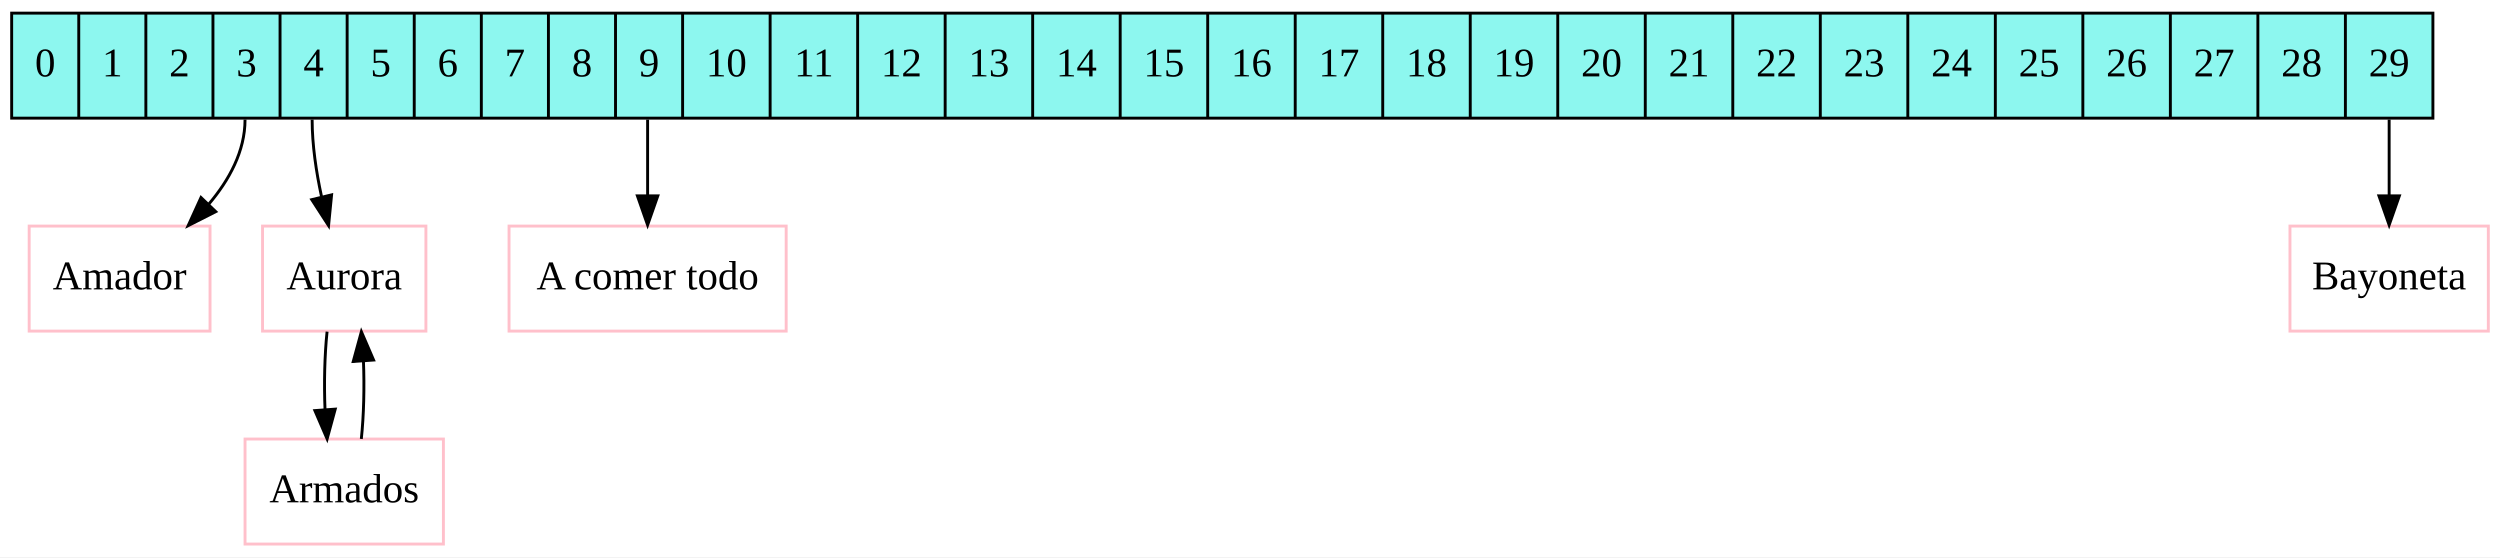
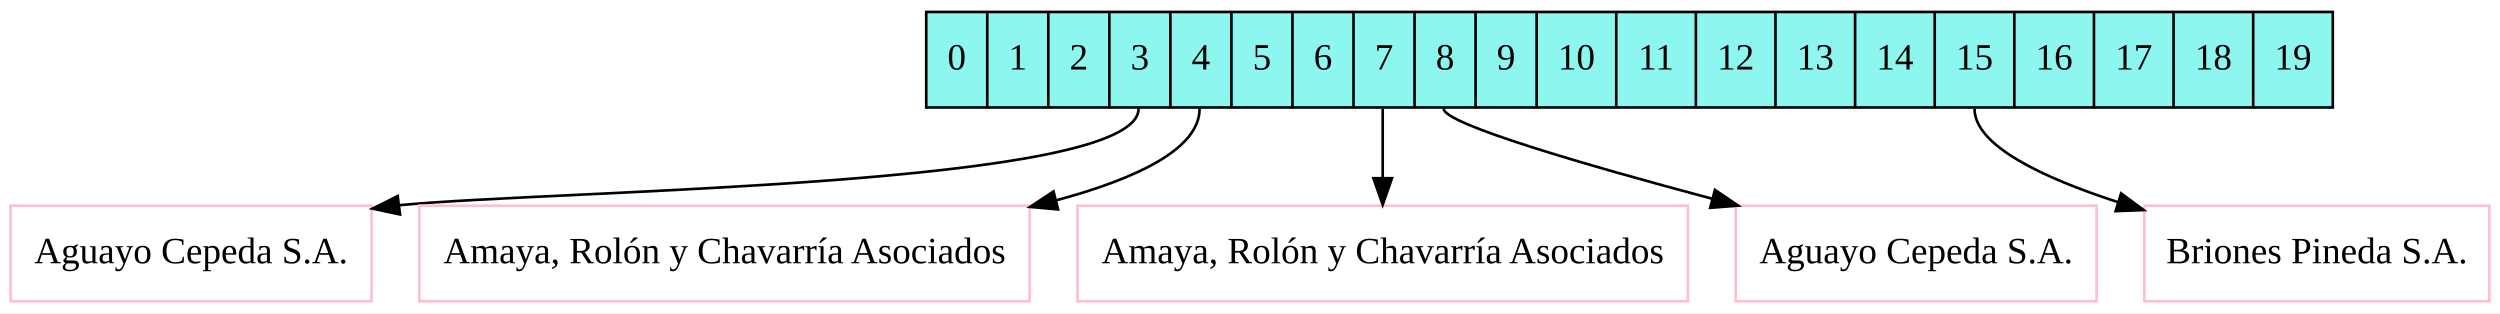
- <svg xmlns="http://www.w3.org/2000/svg" width="857pt" height="191pt" viewBox="0.00 0.00 857.00 191.00">
-   <g id="graph0" class="graph" transform="scale(1 1) rotate(0) translate(4 187)">
-     <polygon fill="white" stroke="transparent" points="-4,4 -4,-187 853,-187 853,4 -4,4" />
+ <svg xmlns="http://www.w3.org/2000/svg" width="942pt" height="118pt" viewBox="0.00 0.00 942.00 118.00">
+   <g id="graph0" class="graph" transform="scale(1 1) rotate(0) translate(4 114)">
+     <polygon fill="white" stroke="transparent" points="-4,4 -4,-114 938,-114 938,4 -4,4" />
    <g id="node1" class="node">
-       <polygon fill="#8df7ef" stroke="black" points="0,-146.5 0,-182.5 830,-182.5 830,-146.5 0,-146.5" />
-       <text text-anchor="middle" x="11.5" y="-160.8" font-family="Times New Roman,serif" font-size="14.00">0</text>
-       <polyline fill="none" stroke="black" points="23,-146.5 23,-182.5 " />
-       <text text-anchor="middle" x="34.5" y="-160.8" font-family="Times New Roman,serif" font-size="14.00">1</text>
-       <polyline fill="none" stroke="black" points="46,-146.5 46,-182.5 " />
-       <text text-anchor="middle" x="57.5" y="-160.8" font-family="Times New Roman,serif" font-size="14.00">2</text>
-       <polyline fill="none" stroke="black" points="69,-146.5 69,-182.5 " />
-       <text text-anchor="middle" x="80.5" y="-160.8" font-family="Times New Roman,serif" font-size="14.00">3</text>
-       <polyline fill="none" stroke="black" points="92,-146.5 92,-182.5 " />
-       <text text-anchor="middle" x="103.5" y="-160.8" font-family="Times New Roman,serif" font-size="14.00">4</text>
-       <polyline fill="none" stroke="black" points="115,-146.5 115,-182.5 " />
-       <text text-anchor="middle" x="126.5" y="-160.8" font-family="Times New Roman,serif" font-size="14.00">5</text>
-       <polyline fill="none" stroke="black" points="138,-146.5 138,-182.5 " />
-       <text text-anchor="middle" x="149.5" y="-160.8" font-family="Times New Roman,serif" font-size="14.00">6</text>
-       <polyline fill="none" stroke="black" points="161,-146.5 161,-182.5 " />
-       <text text-anchor="middle" x="172.5" y="-160.8" font-family="Times New Roman,serif" font-size="14.00">7</text>
-       <polyline fill="none" stroke="black" points="184,-146.5 184,-182.5 " />
-       <text text-anchor="middle" x="195.5" y="-160.8" font-family="Times New Roman,serif" font-size="14.00">8</text>
-       <polyline fill="none" stroke="black" points="207,-146.5 207,-182.5 " />
-       <text text-anchor="middle" x="218.5" y="-160.8" font-family="Times New Roman,serif" font-size="14.00">9</text>
-       <polyline fill="none" stroke="black" points="230,-146.5 230,-182.5 " />
-       <text text-anchor="middle" x="245" y="-160.8" font-family="Times New Roman,serif" font-size="14.00">10</text>
-       <polyline fill="none" stroke="black" points="260,-146.5 260,-182.5 " />
-       <text text-anchor="middle" x="275" y="-160.8" font-family="Times New Roman,serif" font-size="14.00">11</text>
-       <polyline fill="none" stroke="black" points="290,-146.5 290,-182.5 " />
-       <text text-anchor="middle" x="305" y="-160.8" font-family="Times New Roman,serif" font-size="14.00">12</text>
-       <polyline fill="none" stroke="black" points="320,-146.5 320,-182.5 " />
-       <text text-anchor="middle" x="335" y="-160.8" font-family="Times New Roman,serif" font-size="14.00">13</text>
-       <polyline fill="none" stroke="black" points="350,-146.5 350,-182.5 " />
-       <text text-anchor="middle" x="365" y="-160.8" font-family="Times New Roman,serif" font-size="14.00">14</text>
-       <polyline fill="none" stroke="black" points="380,-146.5 380,-182.5 " />
-       <text text-anchor="middle" x="395" y="-160.8" font-family="Times New Roman,serif" font-size="14.00">15</text>
-       <polyline fill="none" stroke="black" points="410,-146.5 410,-182.5 " />
-       <text text-anchor="middle" x="425" y="-160.8" font-family="Times New Roman,serif" font-size="14.00">16</text>
-       <polyline fill="none" stroke="black" points="440,-146.5 440,-182.5 " />
-       <text text-anchor="middle" x="455" y="-160.8" font-family="Times New Roman,serif" font-size="14.00">17</text>
-       <polyline fill="none" stroke="black" points="470,-146.5 470,-182.5 " />
-       <text text-anchor="middle" x="485" y="-160.8" font-family="Times New Roman,serif" font-size="14.00">18</text>
-       <polyline fill="none" stroke="black" points="500,-146.5 500,-182.5 " />
-       <text text-anchor="middle" x="515" y="-160.8" font-family="Times New Roman,serif" font-size="14.00">19</text>
-       <polyline fill="none" stroke="black" points="530,-146.5 530,-182.5 " />
-       <text text-anchor="middle" x="545" y="-160.8" font-family="Times New Roman,serif" font-size="14.00">20</text>
-       <polyline fill="none" stroke="black" points="560,-146.5 560,-182.5 " />
-       <text text-anchor="middle" x="575" y="-160.8" font-family="Times New Roman,serif" font-size="14.00">21</text>
-       <polyline fill="none" stroke="black" points="590,-146.5 590,-182.5 " />
-       <text text-anchor="middle" x="605" y="-160.8" font-family="Times New Roman,serif" font-size="14.00">22</text>
-       <polyline fill="none" stroke="black" points="620,-146.5 620,-182.5 " />
-       <text text-anchor="middle" x="635" y="-160.8" font-family="Times New Roman,serif" font-size="14.00">23</text>
-       <polyline fill="none" stroke="black" points="650,-146.5 650,-182.5 " />
-       <text text-anchor="middle" x="665" y="-160.8" font-family="Times New Roman,serif" font-size="14.00">24</text>
-       <polyline fill="none" stroke="black" points="680,-146.5 680,-182.5 " />
-       <text text-anchor="middle" x="695" y="-160.8" font-family="Times New Roman,serif" font-size="14.00">25</text>
-       <polyline fill="none" stroke="black" points="710,-146.5 710,-182.5 " />
-       <text text-anchor="middle" x="725" y="-160.8" font-family="Times New Roman,serif" font-size="14.00">26</text>
-       <polyline fill="none" stroke="black" points="740,-146.5 740,-182.5 " />
-       <text text-anchor="middle" x="755" y="-160.8" font-family="Times New Roman,serif" font-size="14.00">27</text>
-       <polyline fill="none" stroke="black" points="770,-146.5 770,-182.5 " />
-       <text text-anchor="middle" x="785" y="-160.8" font-family="Times New Roman,serif" font-size="14.00">28</text>
-       <polyline fill="none" stroke="black" points="800,-146.5 800,-182.5 " />
-       <text text-anchor="middle" x="815" y="-160.8" font-family="Times New Roman,serif" font-size="14.00">29</text>
+       <polygon fill="#8df7ef" stroke="black" points="345,-73.5 345,-109.5 875,-109.5 875,-73.5 345,-73.5" />
+       <text text-anchor="middle" x="356.5" y="-87.8" font-family="Times New Roman,serif" font-size="14.00">0</text>
+       <polyline fill="none" stroke="black" points="368,-73.5 368,-109.5 " />
+       <text text-anchor="middle" x="379.5" y="-87.8" font-family="Times New Roman,serif" font-size="14.00">1</text>
+       <polyline fill="none" stroke="black" points="391,-73.5 391,-109.5 " />
+       <text text-anchor="middle" x="402.5" y="-87.8" font-family="Times New Roman,serif" font-size="14.00">2</text>
+       <polyline fill="none" stroke="black" points="414,-73.5 414,-109.5 " />
+       <text text-anchor="middle" x="425.5" y="-87.8" font-family="Times New Roman,serif" font-size="14.00">3</text>
+       <polyline fill="none" stroke="black" points="437,-73.5 437,-109.5 " />
+       <text text-anchor="middle" x="448.5" y="-87.8" font-family="Times New Roman,serif" font-size="14.00">4</text>
+       <polyline fill="none" stroke="black" points="460,-73.5 460,-109.5 " />
+       <text text-anchor="middle" x="471.5" y="-87.8" font-family="Times New Roman,serif" font-size="14.00">5</text>
+       <polyline fill="none" stroke="black" points="483,-73.5 483,-109.5 " />
+       <text text-anchor="middle" x="494.5" y="-87.8" font-family="Times New Roman,serif" font-size="14.00">6</text>
+       <polyline fill="none" stroke="black" points="506,-73.5 506,-109.5 " />
+       <text text-anchor="middle" x="517.5" y="-87.8" font-family="Times New Roman,serif" font-size="14.00">7</text>
+       <polyline fill="none" stroke="black" points="529,-73.5 529,-109.5 " />
+       <text text-anchor="middle" x="540.5" y="-87.8" font-family="Times New Roman,serif" font-size="14.00">8</text>
+       <polyline fill="none" stroke="black" points="552,-73.5 552,-109.5 " />
+       <text text-anchor="middle" x="563.5" y="-87.8" font-family="Times New Roman,serif" font-size="14.00">9</text>
+       <polyline fill="none" stroke="black" points="575,-73.5 575,-109.5 " />
+       <text text-anchor="middle" x="590" y="-87.8" font-family="Times New Roman,serif" font-size="14.00">10</text>
+       <polyline fill="none" stroke="black" points="605,-73.5 605,-109.5 " />
+       <text text-anchor="middle" x="620" y="-87.8" font-family="Times New Roman,serif" font-size="14.00">11</text>
+       <polyline fill="none" stroke="black" points="635,-73.5 635,-109.5 " />
+       <text text-anchor="middle" x="650" y="-87.8" font-family="Times New Roman,serif" font-size="14.00">12</text>
+       <polyline fill="none" stroke="black" points="665,-73.5 665,-109.5 " />
+       <text text-anchor="middle" x="680" y="-87.8" font-family="Times New Roman,serif" font-size="14.00">13</text>
+       <polyline fill="none" stroke="black" points="695,-73.5 695,-109.5 " />
+       <text text-anchor="middle" x="710" y="-87.8" font-family="Times New Roman,serif" font-size="14.00">14</text>
+       <polyline fill="none" stroke="black" points="725,-73.5 725,-109.5 " />
+       <text text-anchor="middle" x="740" y="-87.8" font-family="Times New Roman,serif" font-size="14.00">15</text>
+       <polyline fill="none" stroke="black" points="755,-73.5 755,-109.5 " />
+       <text text-anchor="middle" x="770" y="-87.8" font-family="Times New Roman,serif" font-size="14.00">16</text>
+       <polyline fill="none" stroke="black" points="785,-73.5 785,-109.5 " />
+       <text text-anchor="middle" x="800" y="-87.8" font-family="Times New Roman,serif" font-size="14.00">17</text>
+       <polyline fill="none" stroke="black" points="815,-73.5 815,-109.5 " />
+       <text text-anchor="middle" x="830" y="-87.8" font-family="Times New Roman,serif" font-size="14.00">18</text>
+       <polyline fill="none" stroke="black" points="845,-73.5 845,-109.5 " />
+       <text text-anchor="middle" x="860" y="-87.8" font-family="Times New Roman,serif" font-size="14.00">19</text>
    </g>
    <g id="node2" class="node">
-       <polygon fill="white" stroke="pink" points="6,-73.5 6,-109.5 68,-109.5 68,-73.5 6,-73.5" />
-       <text text-anchor="middle" x="37" y="-87.8" font-family="Times New Roman,serif" font-size="14.00">Amador</text>
+       <polygon fill="white" stroke="pink" points="0,-0.5 0,-36.5 136,-36.5 136,-0.5 0,-0.5" />
+       <text text-anchor="middle" x="68" y="-14.8" font-family="Times New Roman,serif" font-size="14.00">Aguayo Cepeda S.A.</text>
    </g>
    <g id="edge1" class="edge">
-       <path fill="none" stroke="black" d="M80,-146C80,-135.16 74.57,-125.27 67.58,-117.03" />
-       <polygon fill="black" stroke="black" points="69.96,-114.45 60.51,-109.65 64.9,-119.29 69.96,-114.45" />
+       <path fill="none" stroke="black" d="M425,-73C425,-43.65 206.96,-42.51 146.5,-36.68" />
+       <polygon fill="black" stroke="black" points="146.73,-33.18 136.36,-35.39 145.85,-40.12 146.73,-33.18" />
    </g>
    <g id="node3" class="node">
-       <polygon fill="white" stroke="pink" points="86,-73.5 86,-109.5 142,-109.5 142,-73.5 86,-73.5" />
-       <text text-anchor="middle" x="114" y="-87.8" font-family="Times New Roman,serif" font-size="14.00">Aurora</text>
+       <polygon fill="white" stroke="pink" points="154,-0.5 154,-36.5 384,-36.5 384,-0.5 154,-0.5" />
+       <text text-anchor="middle" x="269" y="-14.8" font-family="Times New Roman,serif" font-size="14.00">Amaya, Rolón y Chavarría Asociados</text>
+     </g>
+     <g id="edge2" class="edge">
+       <path fill="none" stroke="black" d="M448,-73C448,-57.89 424.29,-46.69 394.13,-38.56" />
+       <polygon fill="black" stroke="black" points="394.69,-35.09 384.13,-36.03 392.97,-41.88 394.69,-35.09" />
+     </g>
+     <g id="node4" class="node">
+       <polygon fill="white" stroke="pink" points="402,-0.5 402,-36.5 632,-36.5 632,-0.5 402,-0.5" />
+       <text text-anchor="middle" x="517" y="-14.8" font-family="Times New Roman,serif" font-size="14.00">Amaya, Rolón y Chavarría Asociados</text>
+     </g>
+     <g id="edge3" class="edge">
+       <path fill="none" stroke="black" d="M517,-73C517,-64.51 517,-55.26 517,-46.88" />
+       <polygon fill="black" stroke="black" points="520.5,-46.85 517,-36.85 513.5,-46.85 520.5,-46.85" />
+     </g>
+     <g id="node5" class="node">
+       <polygon fill="white" stroke="pink" points="650,-0.5 650,-36.5 786,-36.5 786,-0.5 650,-0.5" />
+       <text text-anchor="middle" x="718" y="-14.8" font-family="Times New Roman,serif" font-size="14.00">Aguayo Cepeda S.A.</text>
    </g>
    <g id="edge4" class="edge">
-       <path fill="none" stroke="black" d="M103,-146C103,-137.33 104.4,-128.03 106.21,-119.66" />
-       <polygon fill="black" stroke="black" points="109.67,-120.21 108.63,-109.66 102.87,-118.56 109.67,-120.21" />
+       <path fill="none" stroke="black" d="M540,-73C540,-67.37 592.95,-51.96 641.1,-39.12" />
+       <polygon fill="black" stroke="black" points="642.19,-42.45 650.96,-36.51 640.4,-35.69 642.19,-42.45" />
    </g>
-     <g id="node5" class="node">
-       <polygon fill="white" stroke="pink" points="170.5,-73.5 170.5,-109.5 265.5,-109.5 265.5,-73.5 170.5,-73.5" />
-       <text text-anchor="middle" x="218" y="-87.8" font-family="Times New Roman,serif" font-size="14.00">A comer todo</text>
+     <g id="node6" class="node">
+       <polygon fill="white" stroke="pink" points="804,-0.5 804,-36.5 934,-36.5 934,-0.5 804,-0.5" />
+       <text text-anchor="middle" x="869" y="-14.8" font-family="Times New Roman,serif" font-size="14.00">Briones Pineda S.A.</text>
    </g>
    <g id="edge5" class="edge">
-       <path fill="none" stroke="black" d="M218,-146C218,-137.51 218,-128.26 218,-119.88" />
-       <polygon fill="black" stroke="black" points="221.5,-119.85 218,-109.85 214.5,-119.85 221.5,-119.85" />
-     </g>
-     <g id="node6" class="node">
-       <polygon fill="white" stroke="pink" points="781,-73.5 781,-109.5 849,-109.5 849,-73.5 781,-73.5" />
-       <text text-anchor="middle" x="815" y="-87.8" font-family="Times New Roman,serif" font-size="14.00">Bayoneta</text>
-     </g>
-     <g id="edge6" class="edge">
-       <path fill="none" stroke="black" d="M815,-146C815,-137.51 815,-128.26 815,-119.88" />
-       <polygon fill="black" stroke="black" points="818.5,-119.85 815,-109.85 811.5,-119.85 818.5,-119.85" />
-     </g>
-     <g id="node4" class="node">
-       <polygon fill="white" stroke="pink" points="80,-0.5 80,-36.5 148,-36.5 148,-0.5 80,-0.5" />
-       <text text-anchor="middle" x="114" y="-14.8" font-family="Times New Roman,serif" font-size="14.00">Armados</text>
-     </g>
-     <g id="edge2" class="edge">
-       <path fill="none" stroke="black" d="M108.12,-73.31C107.28,-65.29 107.05,-55.55 107.42,-46.57" />
-       <polygon fill="black" stroke="black" points="110.92,-46.75 108.14,-36.53 103.94,-46.25 110.92,-46.75" />
-     </g>
-     <g id="edge3" class="edge">
-       <path fill="none" stroke="black" d="M119.86,-36.53C120.71,-44.53 120.95,-54.27 120.59,-63.25" />
-       <polygon fill="black" stroke="black" points="117.09,-63.09 119.88,-73.31 124.07,-63.58 117.09,-63.09" />
+       <path fill="none" stroke="black" d="M740,-73C740,-59.17 765.63,-47.04 794.04,-37.84" />
+       <polygon fill="black" stroke="black" points="795.23,-41.14 803.74,-34.84 793.16,-34.45 795.23,-41.14" />
    </g>
  </g>
</svg>
